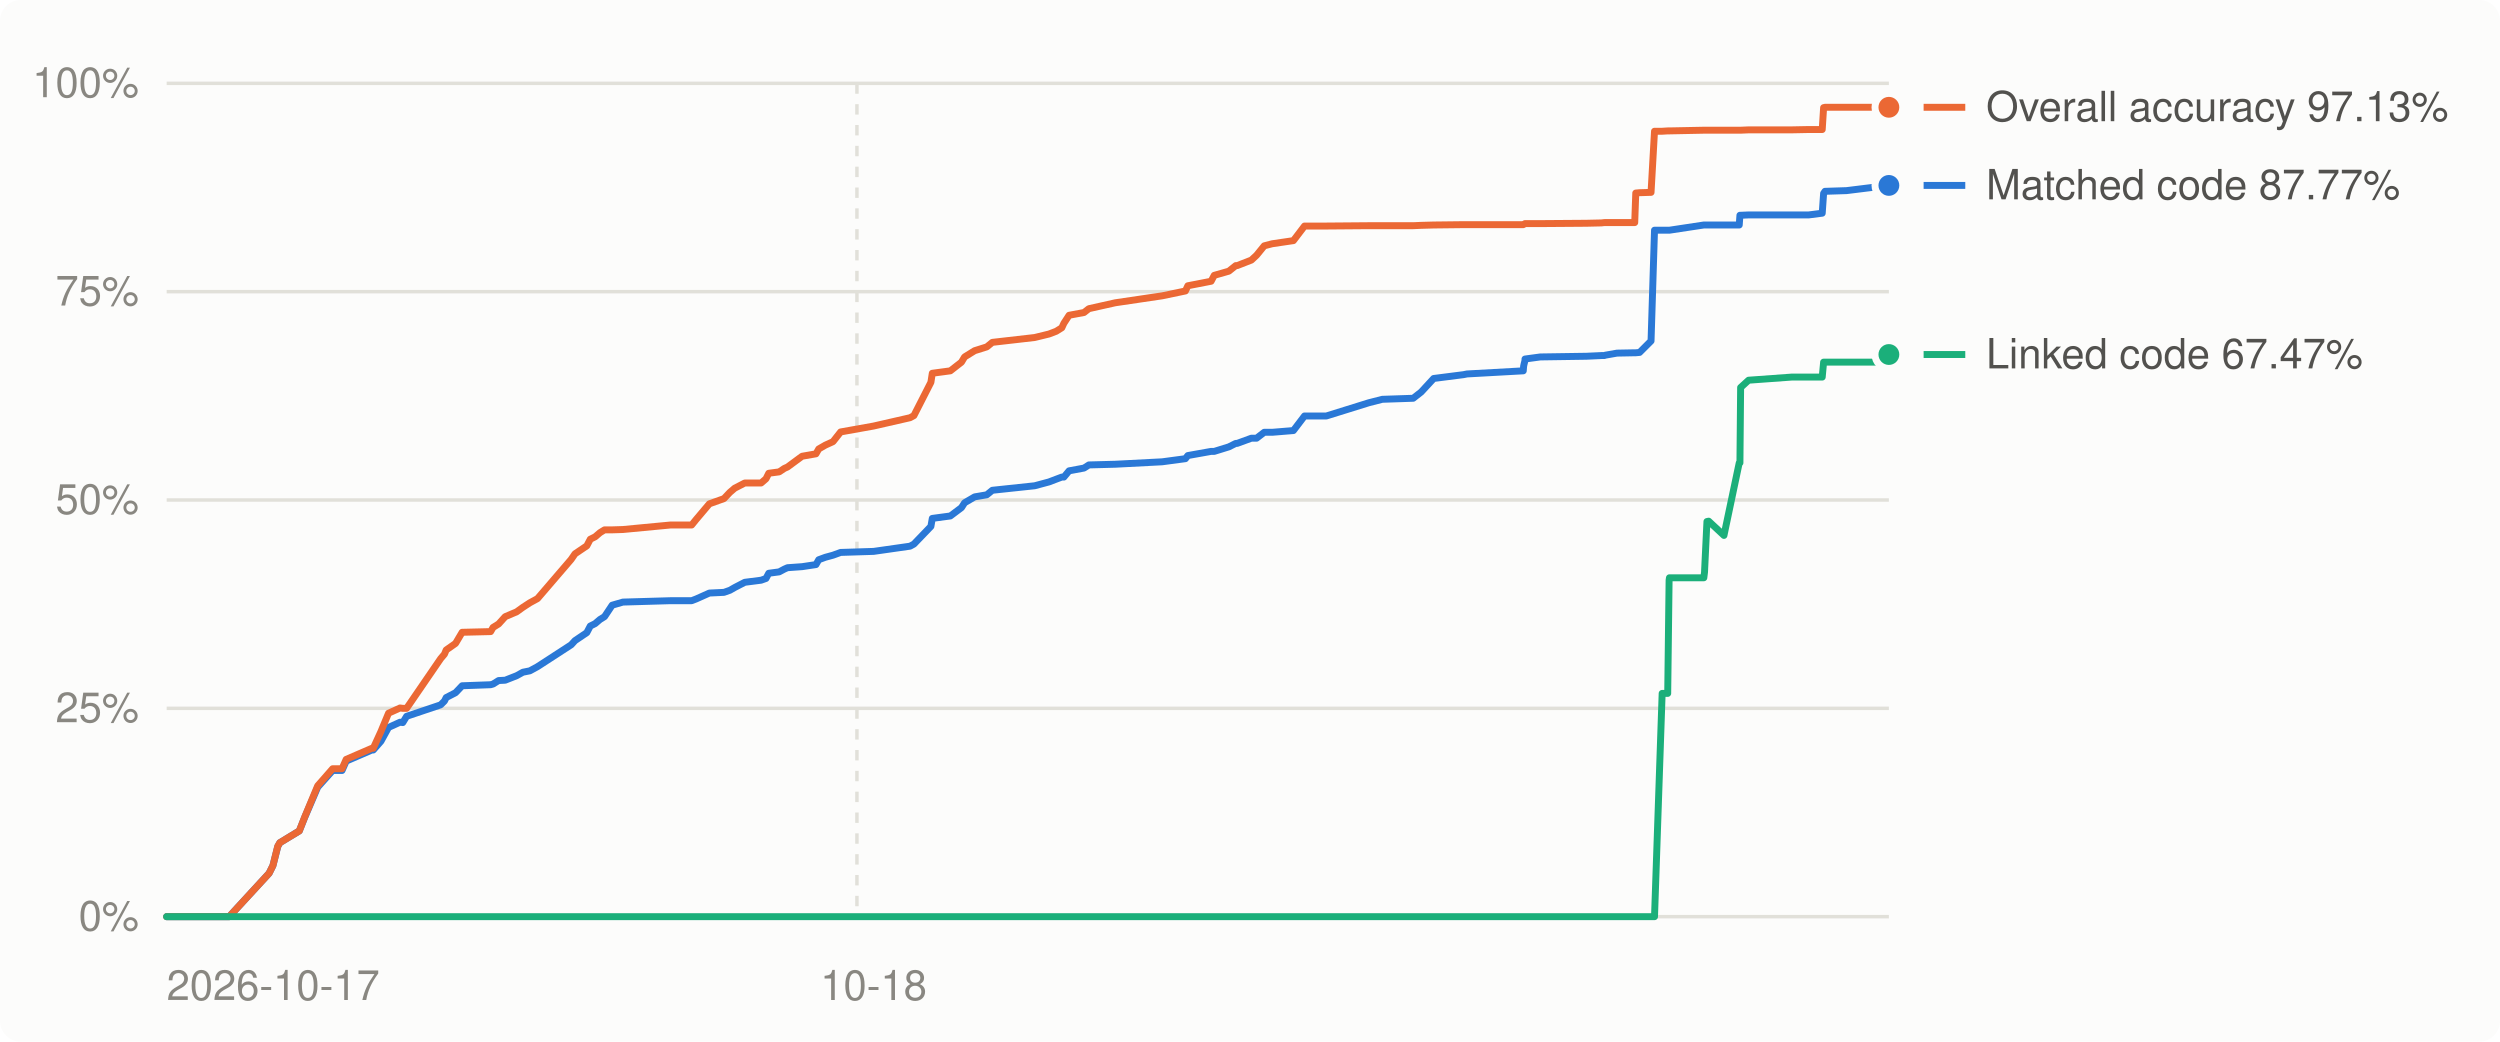
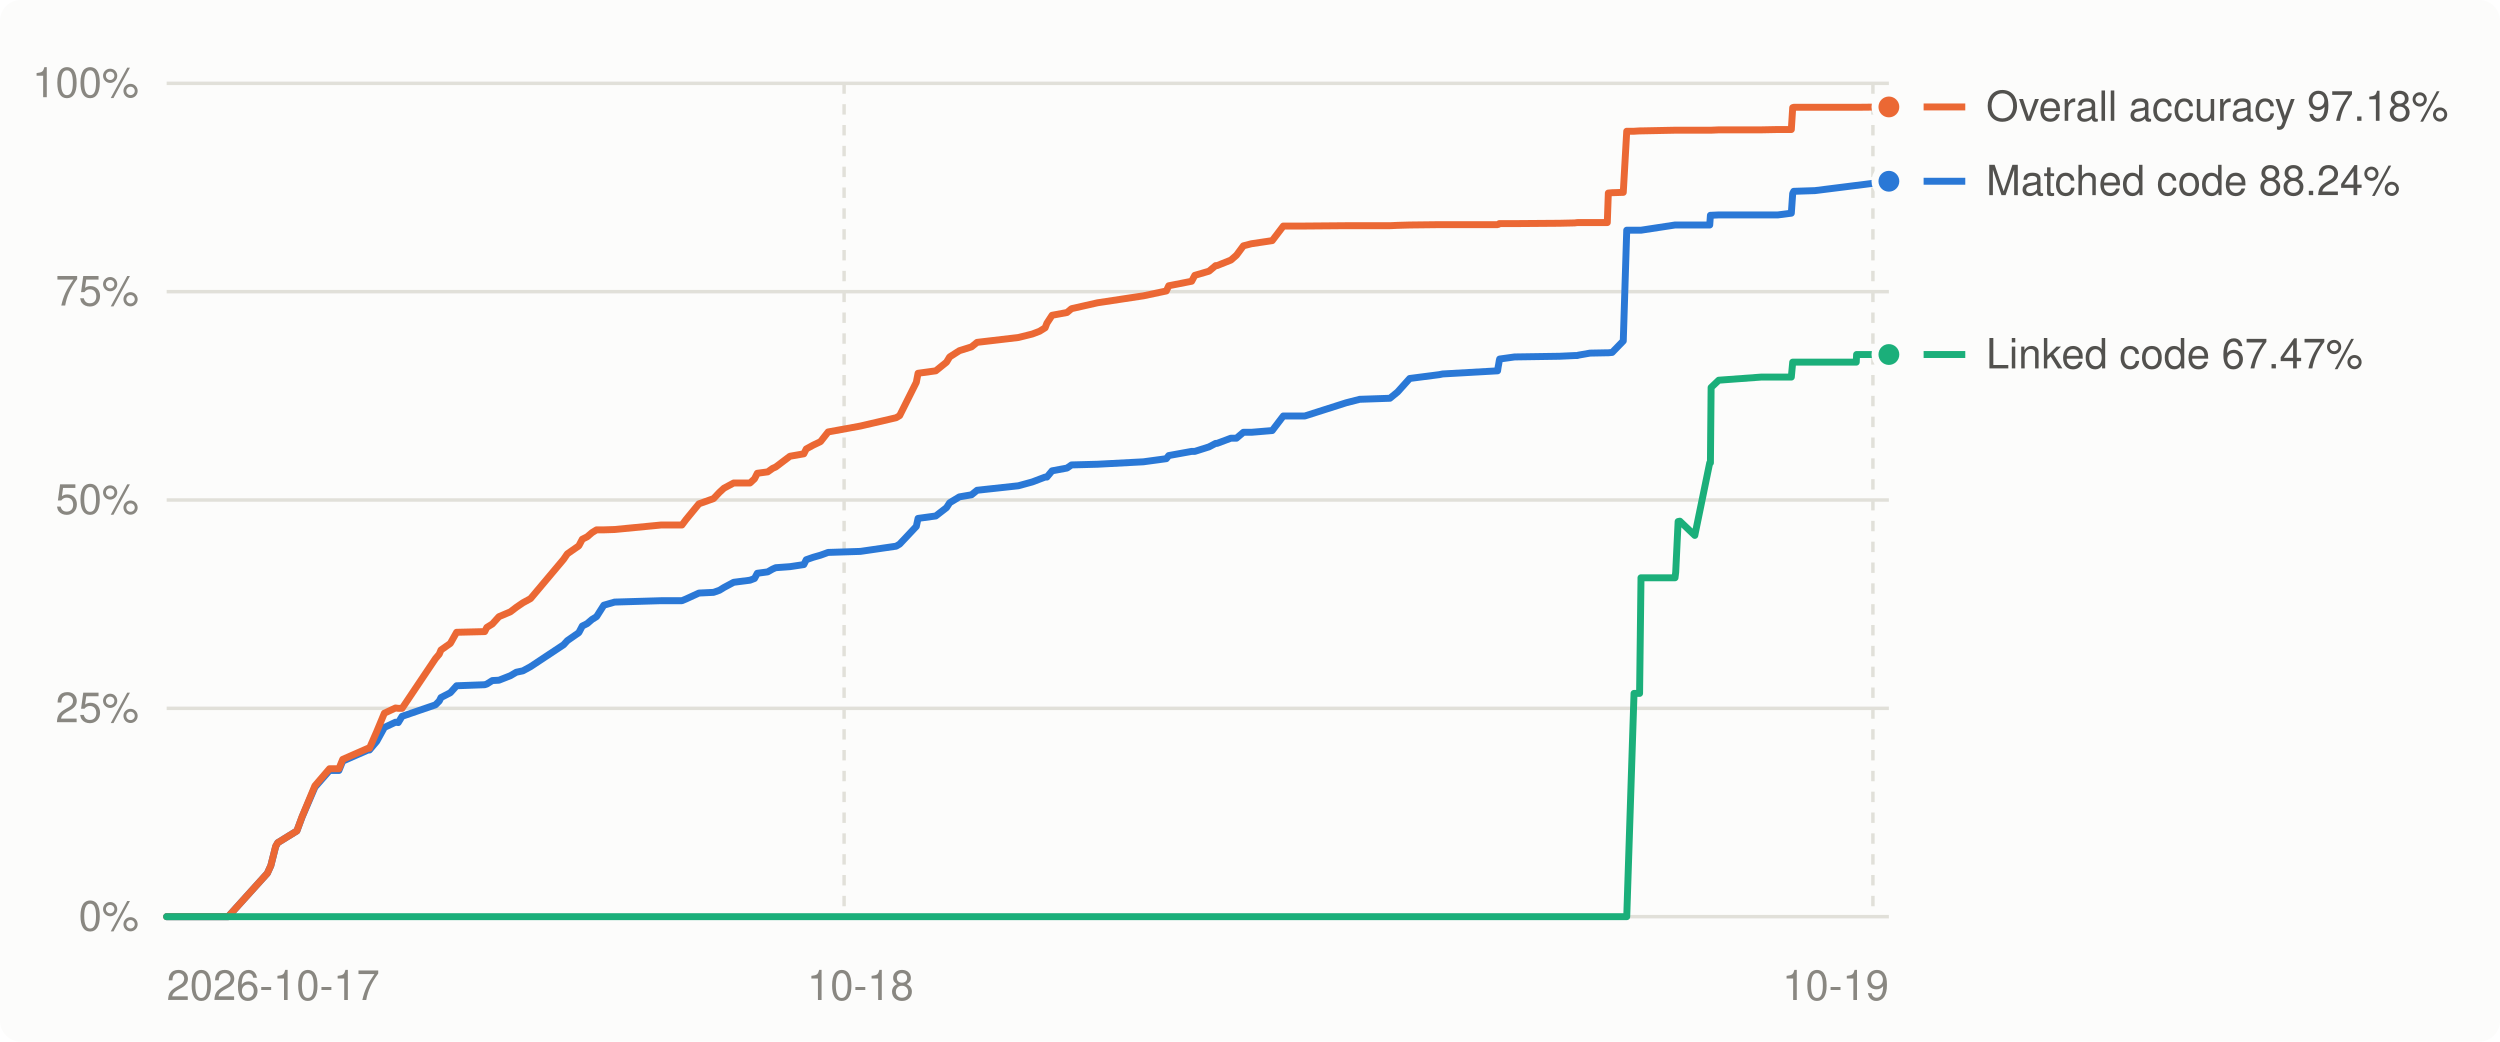
<svg xmlns="http://www.w3.org/2000/svg" viewBox="0 0 720 300" width="720" height="300" role="img" aria-label="Decompilation progress over time">
  <style>
.bg{fill:#fcfcfb}.grid{stroke:#e1e0d9}.muted{fill:#898781}.lbl{fill:#52514e}.ln0{stroke:#2a78d6}.dot0{fill:#2a78d6;stroke:#fcfcfb}.ln1{stroke:#eb6834}.dot1{fill:#eb6834;stroke:#fcfcfb}.ln2{stroke:#1baf7a}.dot2{fill:#1baf7a;stroke:#fcfcfb}
@media (prefers-color-scheme: dark){.bg{fill:#1a1a19}.grid{stroke:#2c2c2a}.muted{fill:#898781}.lbl{fill:#c3c2b7}.ln0{stroke:#3987e5}.dot0{fill:#3987e5;stroke:#1a1a19}.ln1{stroke:#d95926}.dot1{fill:#d95926;stroke:#1a1a19}.ln2{stroke:#199e70}.dot2{fill:#199e70;stroke:#1a1a19}}
text{font:12px -apple-system,BlinkMacSystemFont,'Segoe UI',Helvetica,Arial,sans-serif}
</style>
  <rect class="bg" width="720" height="300" rx="6" />
  <line x1="48" x2="544" y1="264.0" y2="264.0" class="grid" stroke-width="1" />
  <text x="40" y="268.0" class="muted" text-anchor="end">0%</text>
  <line x1="48" x2="544" y1="204.0" y2="204.0" class="grid" stroke-width="1" />
  <text x="40" y="208.0" class="muted" text-anchor="end">25%</text>
  <line x1="48" x2="544" y1="144.0" y2="144.0" class="grid" stroke-width="1" />
  <text x="40" y="148.0" class="muted" text-anchor="end">50%</text>
  <line x1="48" x2="544" y1="84.0" y2="84.0" class="grid" stroke-width="1" />
  <text x="40" y="88.0" class="muted" text-anchor="end">75%</text>
  <line x1="48" x2="544" y1="24.0" y2="24.0" class="grid" stroke-width="1" />
  <text x="40" y="28.0" class="muted" text-anchor="end">100%</text>
-   <line x1="246.8" x2="246.8" y1="24" y2="264" class="grid" stroke-width="1" stroke-dasharray="3 3" />
+   <line x1="243.1" x2="243.1" y1="24" y2="264" class="grid" stroke-width="1" stroke-dasharray="3 3" />
+   <line x1="539.4" x2="539.4" y1="24" y2="264" class="grid" stroke-width="1" stroke-dasharray="3 3" />
  <text class="muted" x="48.0" y="288" text-anchor="start">2026-10-17</text>
-   <text class="muted" x="251.6" y="288" text-anchor="middle">10-18</text>
-   <polyline points="48.0,264.0 66.0,264.0 77.5,251.5 78.6,249.3 80.0,243.8 80.6,242.7 86.2,239.3 87.8,235.3 91.5,226.7 95.8,221.9 98.5,221.9 99.7,219.2 107.1,216.0 107.5,216.0 109.7,213.5 111.9,209.5 115.2,208.0 116.0,208.1 117.1,206.3 126.9,203.0 128.0,201.9 128.5,200.9 131.2,199.5 133.1,197.5 141.3,197.2 142.0,197.0 143.6,196.0 145.5,195.9 148.8,194.6 150.6,193.6 152.6,193.2 154.8,192.0 164.5,185.7 165.6,184.5 169.0,182.2 170.0,180.3 171.4,179.6 172.8,178.4 174.1,177.6 176.3,174.3 179.4,173.4 193.1,173.0 199.2,173.0 200.5,172.5 204.3,170.8 208.5,170.6 210.2,170.0 211.6,169.2 214.5,167.7 219.2,167.1 220.6,166.6 221.4,165.1 224.4,164.7 225.9,163.9 226.8,163.5 231.0,163.2 235.0,162.6 235.8,161.2 237.7,160.5 239.9,159.9 242.1,159.1 251.6,158.8 262.1,157.3 263.2,156.7 268.1,151.6 268.5,149.3 273.7,148.6 276.9,146.2 277.8,144.8 280.7,143.1 284.2,142.5 285.8,141.2 298.0,139.9 302.1,138.8 304.2,138.0 305.8,137.4 306.4,137.4 307.9,135.6 312.2,134.8 313.6,133.9 321.2,133.7 334.7,133.0 341.4,132.1 342.1,131.2 348.8,130.0 349.7,130.0 353.9,128.7 355.9,127.7 356.3,127.7 360.4,126.2 361.9,126.2 364.1,124.5 366.4,124.5 372.5,124.0 375.7,119.8 382.0,119.8 394.2,116.0 398.1,115.0 407.0,114.7 409.3,112.9 412.9,109.0 421.5,107.9 422.5,107.7 438.7,106.8 438.8,105.5 438.9,105.0 439.2,103.8 439.2,103.4 443.6,102.8 456.9,102.6 461.2,102.4 462.1,102.4 462.3,102.3 465.7,101.7 470.8,101.6 471.1,101.6 472.2,101.5 475.5,98.2 476.5,66.3 478.7,66.3 480.3,66.3 480.7,66.3 480.8,66.3 490.7,64.8 490.9,64.8 491.6,64.8 492.1,64.8 496.5,64.8 500.9,64.8 501.1,62.0 501.3,62.0 503.6,61.9 516.0,61.9 520.9,61.9 524.8,61.4 525.2,55.7 525.6,55.1 531.8,54.9 543.9,53.4 544.0,53.4" fill="none" class="ln0" stroke-width="2" stroke-linejoin="round" stroke-linecap="round" />
-   <polyline points="48.0,264.0 66.0,264.0 77.5,251.5 78.6,249.3 80.0,243.7 80.6,242.7 86.2,239.3 87.8,235.2 91.5,226.3 95.8,221.4 98.5,221.4 99.7,218.7 107.1,215.5 107.5,215.5 109.7,210.7 111.9,205.4 115.2,203.9 116.0,204.0 117.1,204.0 126.9,189.7 128.0,188.4 128.5,187.2 131.2,185.3 133.1,182.1 141.3,181.9 142.0,180.7 143.6,179.7 145.5,177.6 148.8,176.2 150.6,174.9 152.6,173.6 154.8,172.4 164.5,161.1 165.6,159.5 169.0,157.2 170.0,155.3 171.4,154.6 172.8,153.4 174.1,152.6 176.3,152.6 179.4,152.5 193.1,151.2 199.2,151.2 200.5,149.6 204.3,145.1 208.5,143.6 210.2,141.8 211.6,140.6 214.5,139.1 219.2,139.1 220.6,137.9 221.4,136.3 224.4,135.9 225.9,134.9 226.8,134.5 231.0,131.4 235.0,130.7 235.8,129.3 237.7,128.2 239.9,127.2 242.1,124.4 251.6,122.7 262.1,120.3 263.2,119.7 268.1,110.1 268.5,107.5 273.7,106.8 276.9,104.3 277.8,102.8 280.7,101.0 284.2,99.9 285.8,98.6 298.0,97.2 302.1,96.2 304.2,95.4 305.8,94.4 306.4,93.1 307.9,90.8 312.2,90.0 313.6,88.9 321.2,87.2 334.7,85.2 341.4,83.8 342.1,82.3 348.8,81.0 349.7,79.3 353.9,78.1 355.9,76.5 356.3,76.5 360.4,74.9 361.9,73.5 364.1,70.8 366.4,70.2 372.5,69.3 375.7,65.1 382.0,65.1 394.2,65.0 398.1,65.0 407.0,65.0 409.3,64.9 412.9,64.8 421.5,64.7 422.5,64.7 438.7,64.7 438.8,64.6 438.9,64.6 439.2,64.4 439.2,64.4 443.6,64.4 456.9,64.3 461.2,64.2 462.1,64.1 462.3,64.1 465.7,64.1 470.8,64.1 471.1,55.6 472.2,55.5 475.5,55.4 476.5,37.8 478.7,37.8 480.3,37.7 480.7,37.7 480.8,37.7 490.7,37.5 490.9,37.5 491.6,37.5 492.1,37.5 496.5,37.5 500.9,37.5 501.1,37.5 501.3,37.5 503.6,37.4 516.0,37.4 520.9,37.3 524.8,37.3 525.2,31.0 525.6,30.9 531.8,30.9 543.9,30.9 544.0,30.9" fill="none" class="ln1" stroke-width="2" stroke-linejoin="round" stroke-linecap="round" />
-   <polyline points="48.0,264.0 66.0,264.0 77.5,264.0 78.6,264.0 80.0,264.0 80.6,264.0 86.2,264.0 87.8,264.0 91.5,264.0 95.8,264.0 98.5,264.0 99.7,264.0 107.1,264.0 107.5,264.0 109.7,264.0 111.9,264.0 115.2,264.0 116.0,264.0 117.1,264.0 126.9,264.0 128.0,264.0 128.5,264.0 131.2,264.0 133.1,264.0 141.3,264.0 142.0,264.0 143.6,264.0 145.5,264.0 148.8,264.0 150.6,264.0 152.6,264.0 154.8,264.0 164.5,264.0 165.6,264.0 169.0,264.0 170.0,264.0 171.4,264.0 172.8,264.0 174.1,264.0 176.3,264.0 179.4,264.0 193.1,264.0 199.2,264.0 200.5,264.0 204.3,264.0 208.5,264.0 210.2,264.0 211.6,264.0 214.5,264.0 219.2,264.0 220.6,264.0 221.4,264.0 224.4,264.0 225.9,264.0 226.8,264.0 231.0,264.0 235.0,264.0 235.8,264.0 237.7,264.0 239.9,264.0 242.1,264.0 251.6,264.0 262.1,264.0 263.2,264.0 268.1,264.0 268.5,264.0 273.7,264.0 276.9,264.0 277.8,264.0 280.7,264.0 284.2,264.0 285.8,264.0 298.0,264.0 302.1,264.0 304.2,264.0 305.8,264.0 306.4,264.0 307.9,264.0 312.2,264.0 313.6,264.0 321.2,264.0 334.7,264.0 341.4,264.0 342.1,264.0 348.8,264.0 349.7,264.0 353.9,264.0 355.9,264.0 356.3,264.0 360.4,264.0 361.9,264.0 364.1,264.0 366.4,264.0 372.5,264.0 375.7,264.0 382.0,264.0 394.2,264.0 398.1,264.0 407.0,264.0 409.3,264.0 412.9,264.0 421.5,264.0 422.5,264.0 438.7,264.0 438.8,264.0 438.9,264.0 439.2,264.0 439.2,264.0 443.6,264.0 456.9,264.0 461.2,264.0 462.1,264.0 462.3,264.0 465.7,264.0 470.8,264.0 471.1,264.0 472.2,264.0 475.5,264.0 476.5,264.0 478.7,199.7 480.3,199.7 480.7,167.1 480.8,166.4 490.7,166.4 490.9,164.8 491.6,150.2 492.1,150.1 496.5,154.2 500.9,133.3 501.1,133.3 501.3,111.6 503.6,109.5 516.0,108.6 520.9,108.6 524.8,108.6 525.2,104.3 525.6,104.3 531.8,104.3 543.9,104.3 544.0,102.1" fill="none" class="ln2" stroke-width="2" stroke-linejoin="round" stroke-linecap="round" />
-   <circle cx="544.0" cy="53.4" r="4" class="dot0" stroke-width="2" />
-   <circle cx="544.0" cy="30.9" r="4" class="dot1" stroke-width="2" />
+   <text class="muted" x="247.8" y="288" text-anchor="middle">10-18</text>
+   <text class="muted" x="544.0" y="288" text-anchor="end">10-19</text>
+   <polyline points="48.0,264.0 65.7,264.0 77.0,251.5 78.0,249.3 79.4,243.8 80.0,242.7 85.5,239.3 87.0,235.3 90.7,226.7 94.9,221.9 97.6,221.9 98.7,219.2 106.0,216.0 106.4,216.0 108.5,213.5 110.7,209.5 113.9,208.0 114.7,208.1 115.8,206.3 125.4,203.0 126.5,201.9 127.0,200.9 129.7,199.5 131.5,197.5 139.6,197.2 140.2,197.0 141.8,196.0 143.7,195.9 147.0,194.6 148.7,193.6 150.6,193.2 152.8,192.0 162.3,185.7 163.4,184.5 166.7,182.2 167.7,180.3 169.1,179.6 170.5,178.4 171.8,177.6 173.9,174.3 177.0,173.4 190.4,173.0 196.4,173.0 197.6,172.5 201.3,170.8 205.5,170.6 207.2,170.0 208.5,169.2 211.3,167.7 216.0,167.1 217.3,166.6 218.1,165.1 221.1,164.7 222.5,163.9 223.4,163.5 227.5,163.2 231.5,162.6 232.2,161.2 234.2,160.5 236.3,159.9 238.5,159.1 247.8,158.8 258.1,157.3 259.1,156.7 263.9,151.6 264.4,149.3 269.5,148.6 272.6,146.2 273.5,144.8 276.3,143.1 279.8,142.5 281.4,141.2 293.3,139.9 297.3,138.8 299.4,138.0 301.0,137.4 301.5,137.4 303.0,135.6 307.3,134.8 308.6,133.9 316.1,133.7 329.3,133.0 335.9,132.1 336.6,131.2 343.2,130.0 344.1,130.0 348.2,128.7 350.1,127.7 350.5,127.7 354.5,126.2 356.1,126.2 358.1,124.5 360.4,124.5 366.4,124.0 369.6,119.8 375.8,119.8 387.7,116.0 391.6,115.0 400.3,114.7 402.5,112.9 406.0,109.0 414.5,107.9 415.5,107.7 431.3,106.8 431.5,105.5 431.6,105.0 431.8,103.8 431.9,103.4 436.2,102.8 449.2,102.6 453.5,102.4 454.3,102.4 454.5,102.3 457.9,101.7 462.9,101.6 463.2,101.6 464.3,101.5 467.5,98.2 468.5,66.3 470.6,66.3 472.2,66.3 472.6,66.3 472.6,66.3 482.4,64.8 482.6,64.8 483.3,64.8 483.8,64.8 488.1,64.8 492.4,64.8 492.6,62.0 492.8,62.0 495.0,61.9 507.2,61.9 512.0,61.9 515.9,61.4 516.3,55.7 516.6,55.1 522.7,54.9 534.6,53.4 534.7,53.4 544.0,52.2" fill="none" class="ln0" stroke-width="2" stroke-linejoin="round" stroke-linecap="round" />
+   <polyline points="48.0,264.0 65.7,264.0 77.0,251.5 78.0,249.3 79.4,243.7 80.0,242.7 85.5,239.3 87.0,235.2 90.7,226.3 94.9,221.4 97.6,221.4 98.7,218.7 106.0,215.5 106.4,215.5 108.5,210.7 110.7,205.4 113.9,203.9 114.7,204.0 115.8,204.0 125.4,189.7 126.5,188.4 127.0,187.2 129.7,185.3 131.5,182.1 139.6,181.9 140.2,180.7 141.8,179.7 143.7,177.6 147.0,176.2 148.7,174.9 150.6,173.6 152.8,172.4 162.3,161.1 163.4,159.5 166.7,157.2 167.7,155.3 169.1,154.6 170.5,153.4 171.8,152.6 173.9,152.6 177.0,152.5 190.4,151.2 196.4,151.2 197.6,149.6 201.3,145.1 205.5,143.6 207.2,141.8 208.5,140.6 211.3,139.1 216.0,139.1 217.3,137.9 218.1,136.3 221.1,135.9 222.5,134.9 223.4,134.5 227.5,131.4 231.5,130.7 232.2,129.3 234.2,128.2 236.3,127.2 238.5,124.4 247.8,122.7 258.1,120.3 259.1,119.7 263.9,110.1 264.4,107.5 269.5,106.8 272.6,104.3 273.5,102.8 276.3,101.0 279.8,99.9 281.4,98.6 293.3,97.2 297.3,96.2 299.4,95.4 301.0,94.4 301.5,93.1 303.0,90.8 307.3,90.0 308.6,88.9 316.1,87.2 329.3,85.2 335.9,83.8 336.6,82.3 343.2,81.0 344.1,79.3 348.2,78.1 350.1,76.5 350.5,76.5 354.5,74.9 356.1,73.5 358.1,70.8 360.4,70.2 366.4,69.3 369.6,65.1 375.8,65.1 387.7,65.0 391.6,65.0 400.3,65.0 402.5,64.9 406.0,64.8 414.5,64.7 415.5,64.7 431.3,64.7 431.5,64.6 431.6,64.6 431.8,64.4 431.9,64.4 436.2,64.4 449.2,64.3 453.5,64.2 454.3,64.1 454.5,64.1 457.9,64.1 462.9,64.1 463.2,55.6 464.3,55.5 467.5,55.4 468.5,37.8 470.6,37.8 472.2,37.7 472.6,37.7 472.6,37.7 482.4,37.5 482.6,37.5 483.3,37.5 483.8,37.5 488.1,37.5 492.4,37.5 492.6,37.5 492.8,37.5 495.0,37.4 507.2,37.4 512.0,37.3 515.9,37.3 516.3,31.0 516.6,30.9 522.7,30.9 534.6,30.9 534.7,30.9 544.0,30.8" fill="none" class="ln1" stroke-width="2" stroke-linejoin="round" stroke-linecap="round" />
+   <polyline points="48.0,264.0 65.7,264.0 77.0,264.0 78.0,264.0 79.4,264.0 80.0,264.0 85.5,264.0 87.0,264.0 90.7,264.0 94.9,264.0 97.6,264.0 98.7,264.0 106.0,264.0 106.4,264.0 108.5,264.0 110.7,264.0 113.9,264.0 114.7,264.0 115.8,264.0 125.4,264.0 126.5,264.0 127.0,264.0 129.7,264.0 131.5,264.0 139.6,264.0 140.2,264.0 141.8,264.0 143.7,264.0 147.0,264.0 148.7,264.0 150.6,264.0 152.8,264.0 162.3,264.0 163.4,264.0 166.7,264.0 167.7,264.0 169.1,264.0 170.5,264.0 171.8,264.0 173.9,264.0 177.0,264.0 190.4,264.0 196.4,264.0 197.6,264.0 201.3,264.0 205.5,264.0 207.2,264.0 208.5,264.0 211.3,264.0 216.0,264.0 217.3,264.0 218.1,264.0 221.1,264.0 222.5,264.0 223.4,264.0 227.5,264.0 231.5,264.0 232.2,264.0 234.2,264.0 236.3,264.0 238.5,264.0 247.8,264.0 258.1,264.0 259.1,264.0 263.9,264.0 264.4,264.0 269.5,264.0 272.6,264.0 273.5,264.0 276.3,264.0 279.8,264.0 281.4,264.0 293.3,264.0 297.3,264.0 299.4,264.0 301.0,264.0 301.5,264.0 303.0,264.0 307.3,264.0 308.6,264.0 316.1,264.0 329.3,264.0 335.9,264.0 336.6,264.0 343.2,264.0 344.1,264.0 348.2,264.0 350.1,264.0 350.5,264.0 354.5,264.0 356.1,264.0 358.1,264.0 360.4,264.0 366.4,264.0 369.6,264.0 375.8,264.0 387.7,264.0 391.6,264.0 400.3,264.0 402.5,264.0 406.0,264.0 414.5,264.0 415.5,264.0 431.3,264.0 431.5,264.0 431.6,264.0 431.8,264.0 431.9,264.0 436.2,264.0 449.2,264.0 453.5,264.0 454.3,264.0 454.5,264.0 457.9,264.0 462.9,264.0 463.2,264.0 464.3,264.0 467.5,264.0 468.5,264.0 470.6,199.7 472.2,199.7 472.6,167.1 472.6,166.4 482.4,166.4 482.6,164.8 483.3,150.2 483.8,150.1 488.1,154.2 492.4,133.3 492.6,133.3 492.8,111.6 495.0,109.5 507.2,108.6 512.0,108.6 515.9,108.6 516.3,104.3 516.6,104.3 522.7,104.3 534.6,104.3 534.7,102.1 544.0,102.1" fill="none" class="ln2" stroke-width="2" stroke-linejoin="round" stroke-linecap="round" />
+   <circle cx="544.0" cy="52.2" r="4" class="dot0" stroke-width="2" />
+   <circle cx="544.0" cy="30.8" r="4" class="dot1" stroke-width="2" />
  <circle cx="544.0" cy="102.1" r="4" class="dot2" stroke-width="2" />
  <line x1="554" x2="566" y1="102.1" y2="102.1" class="ln2" stroke-width="2" />
  <text class="lbl" x="572" y="106.1">Linked code 67.47%</text>
-   <line x1="554" x2="566" y1="53.4" y2="53.4" class="ln0" stroke-width="2" />
-   <text class="lbl" x="572" y="57.4">Matched code 87.77%</text>
-   <line x1="554" x2="566" y1="30.9" y2="30.9" class="ln1" stroke-width="2" />
-   <text class="lbl" x="572" y="34.9">Overall accuracy 97.13%</text>
+   <line x1="554" x2="566" y1="52.2" y2="52.2" class="ln0" stroke-width="2" />
+   <text class="lbl" x="572" y="56.2">Matched code 88.24%</text>
+   <line x1="554" x2="566" y1="30.8" y2="30.8" class="ln1" stroke-width="2" />
+   <text class="lbl" x="572" y="34.8">Overall accuracy 97.18%</text>
</svg>
